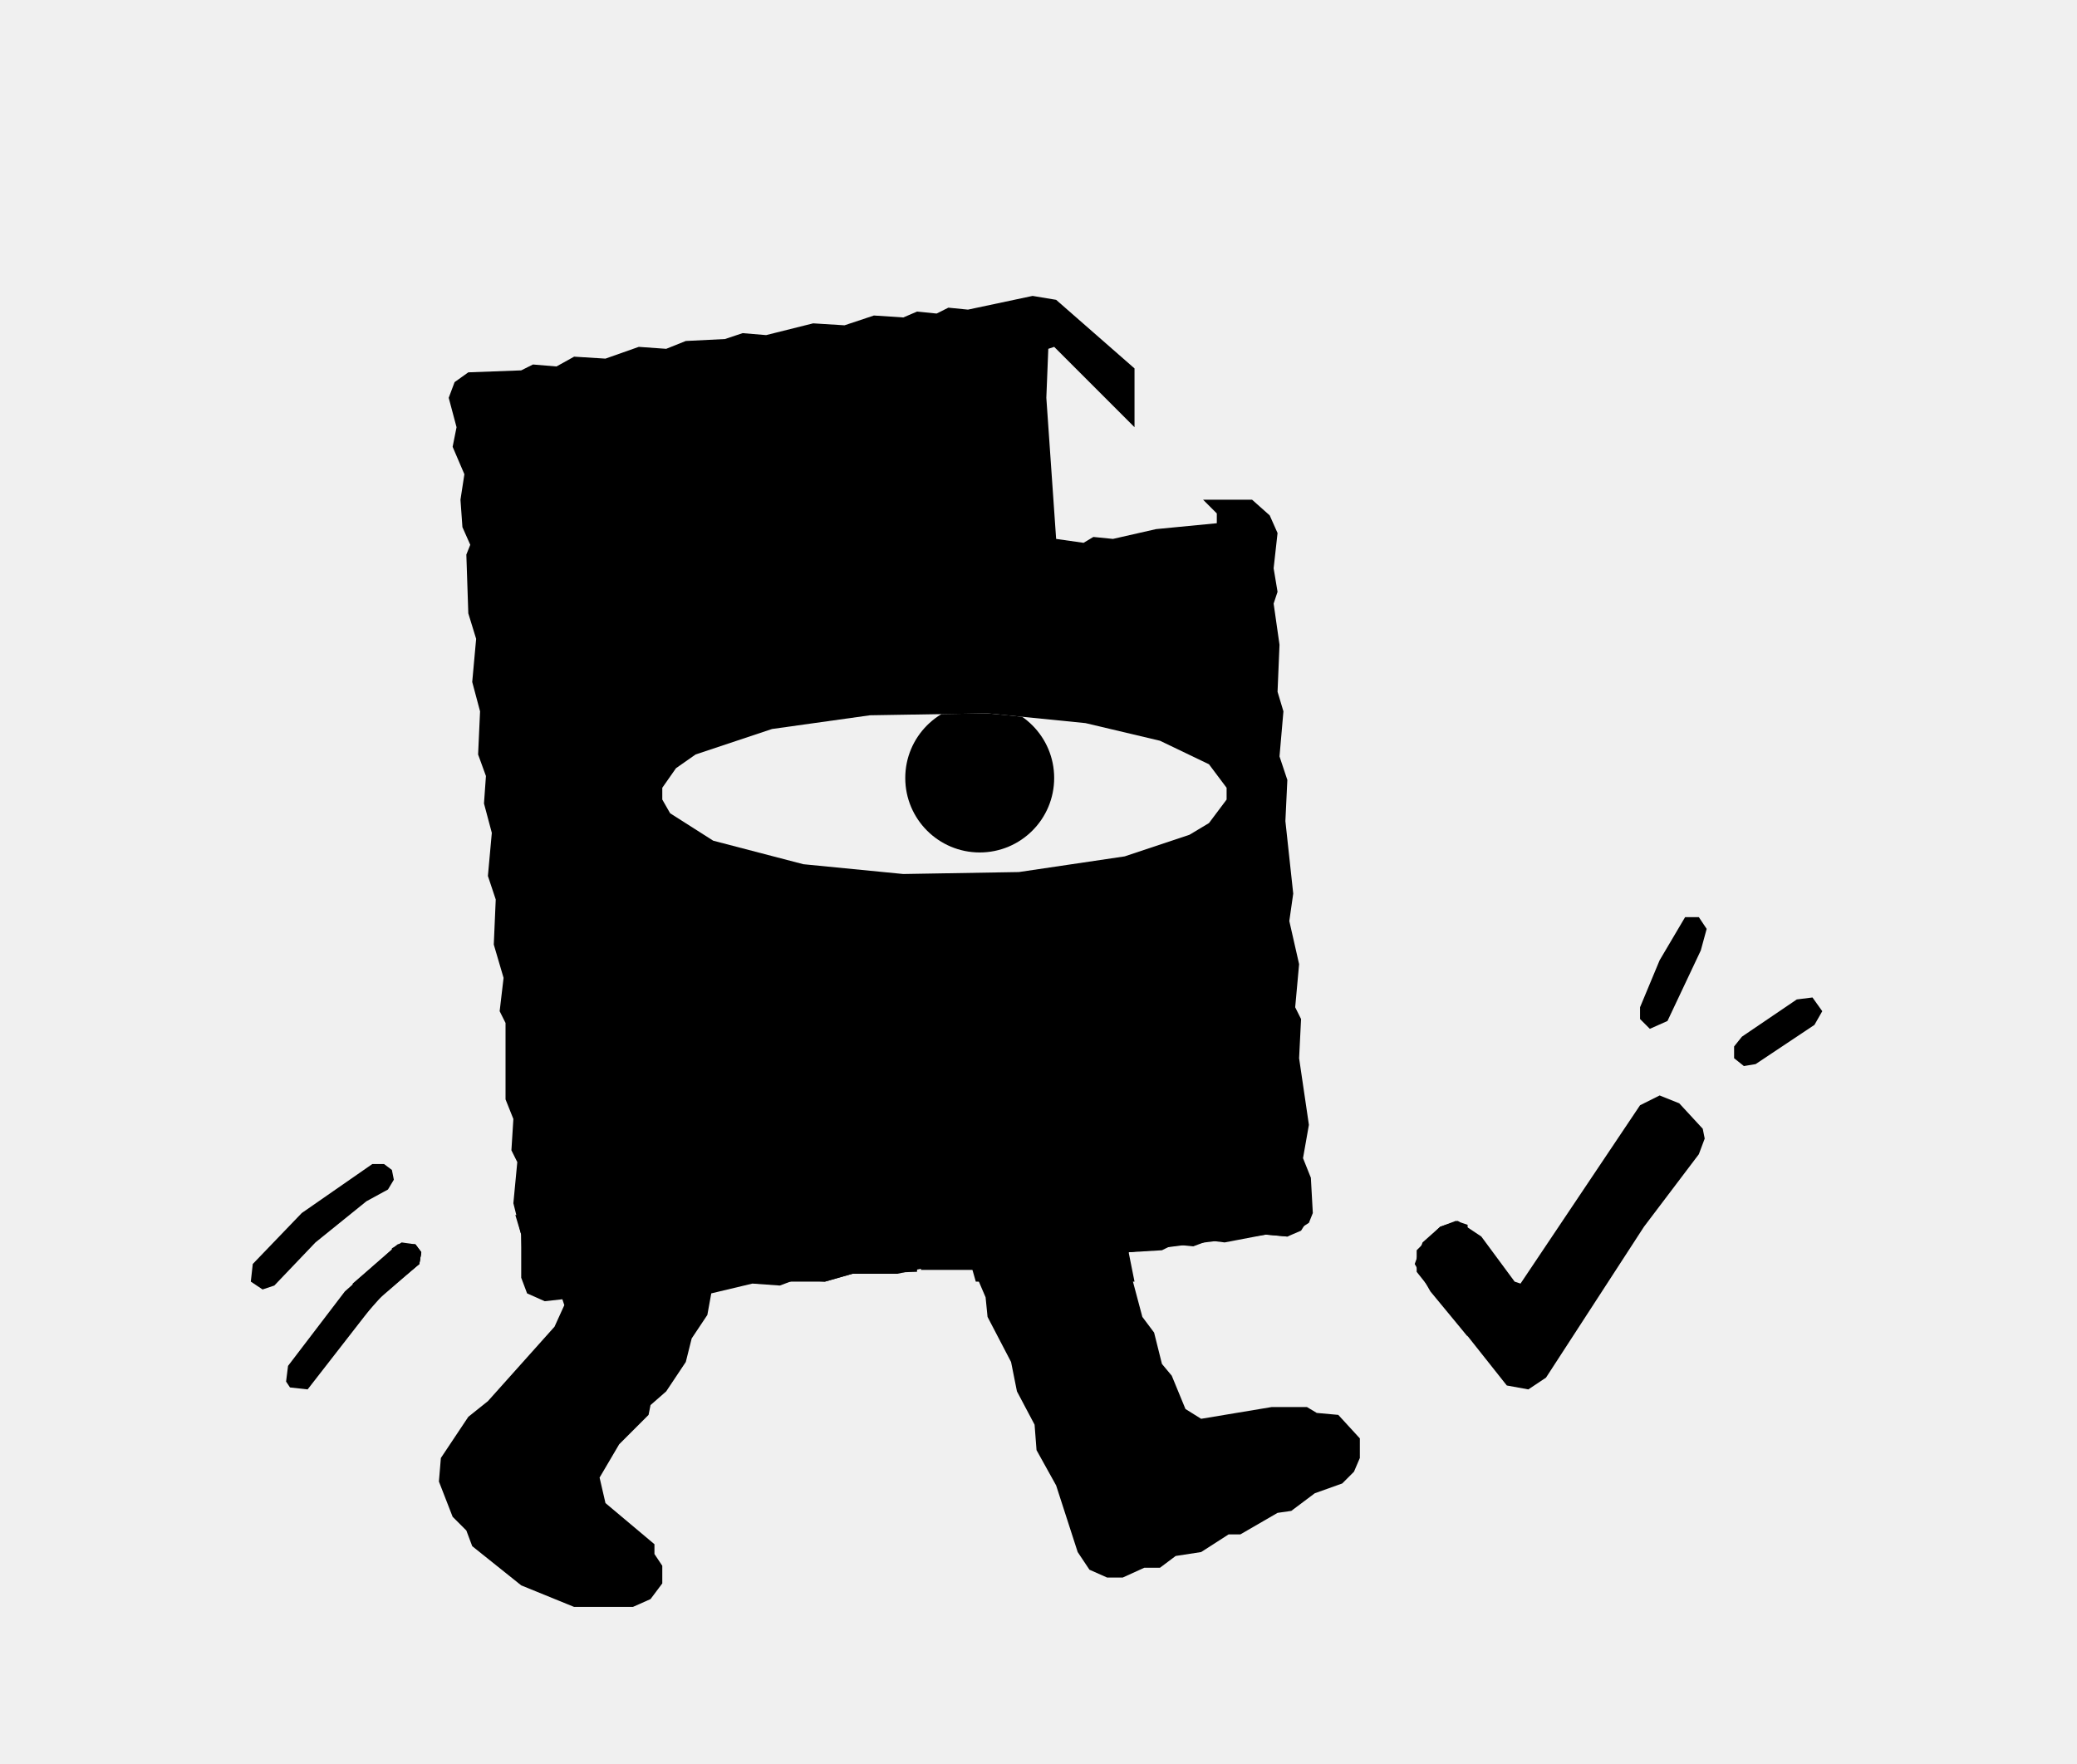
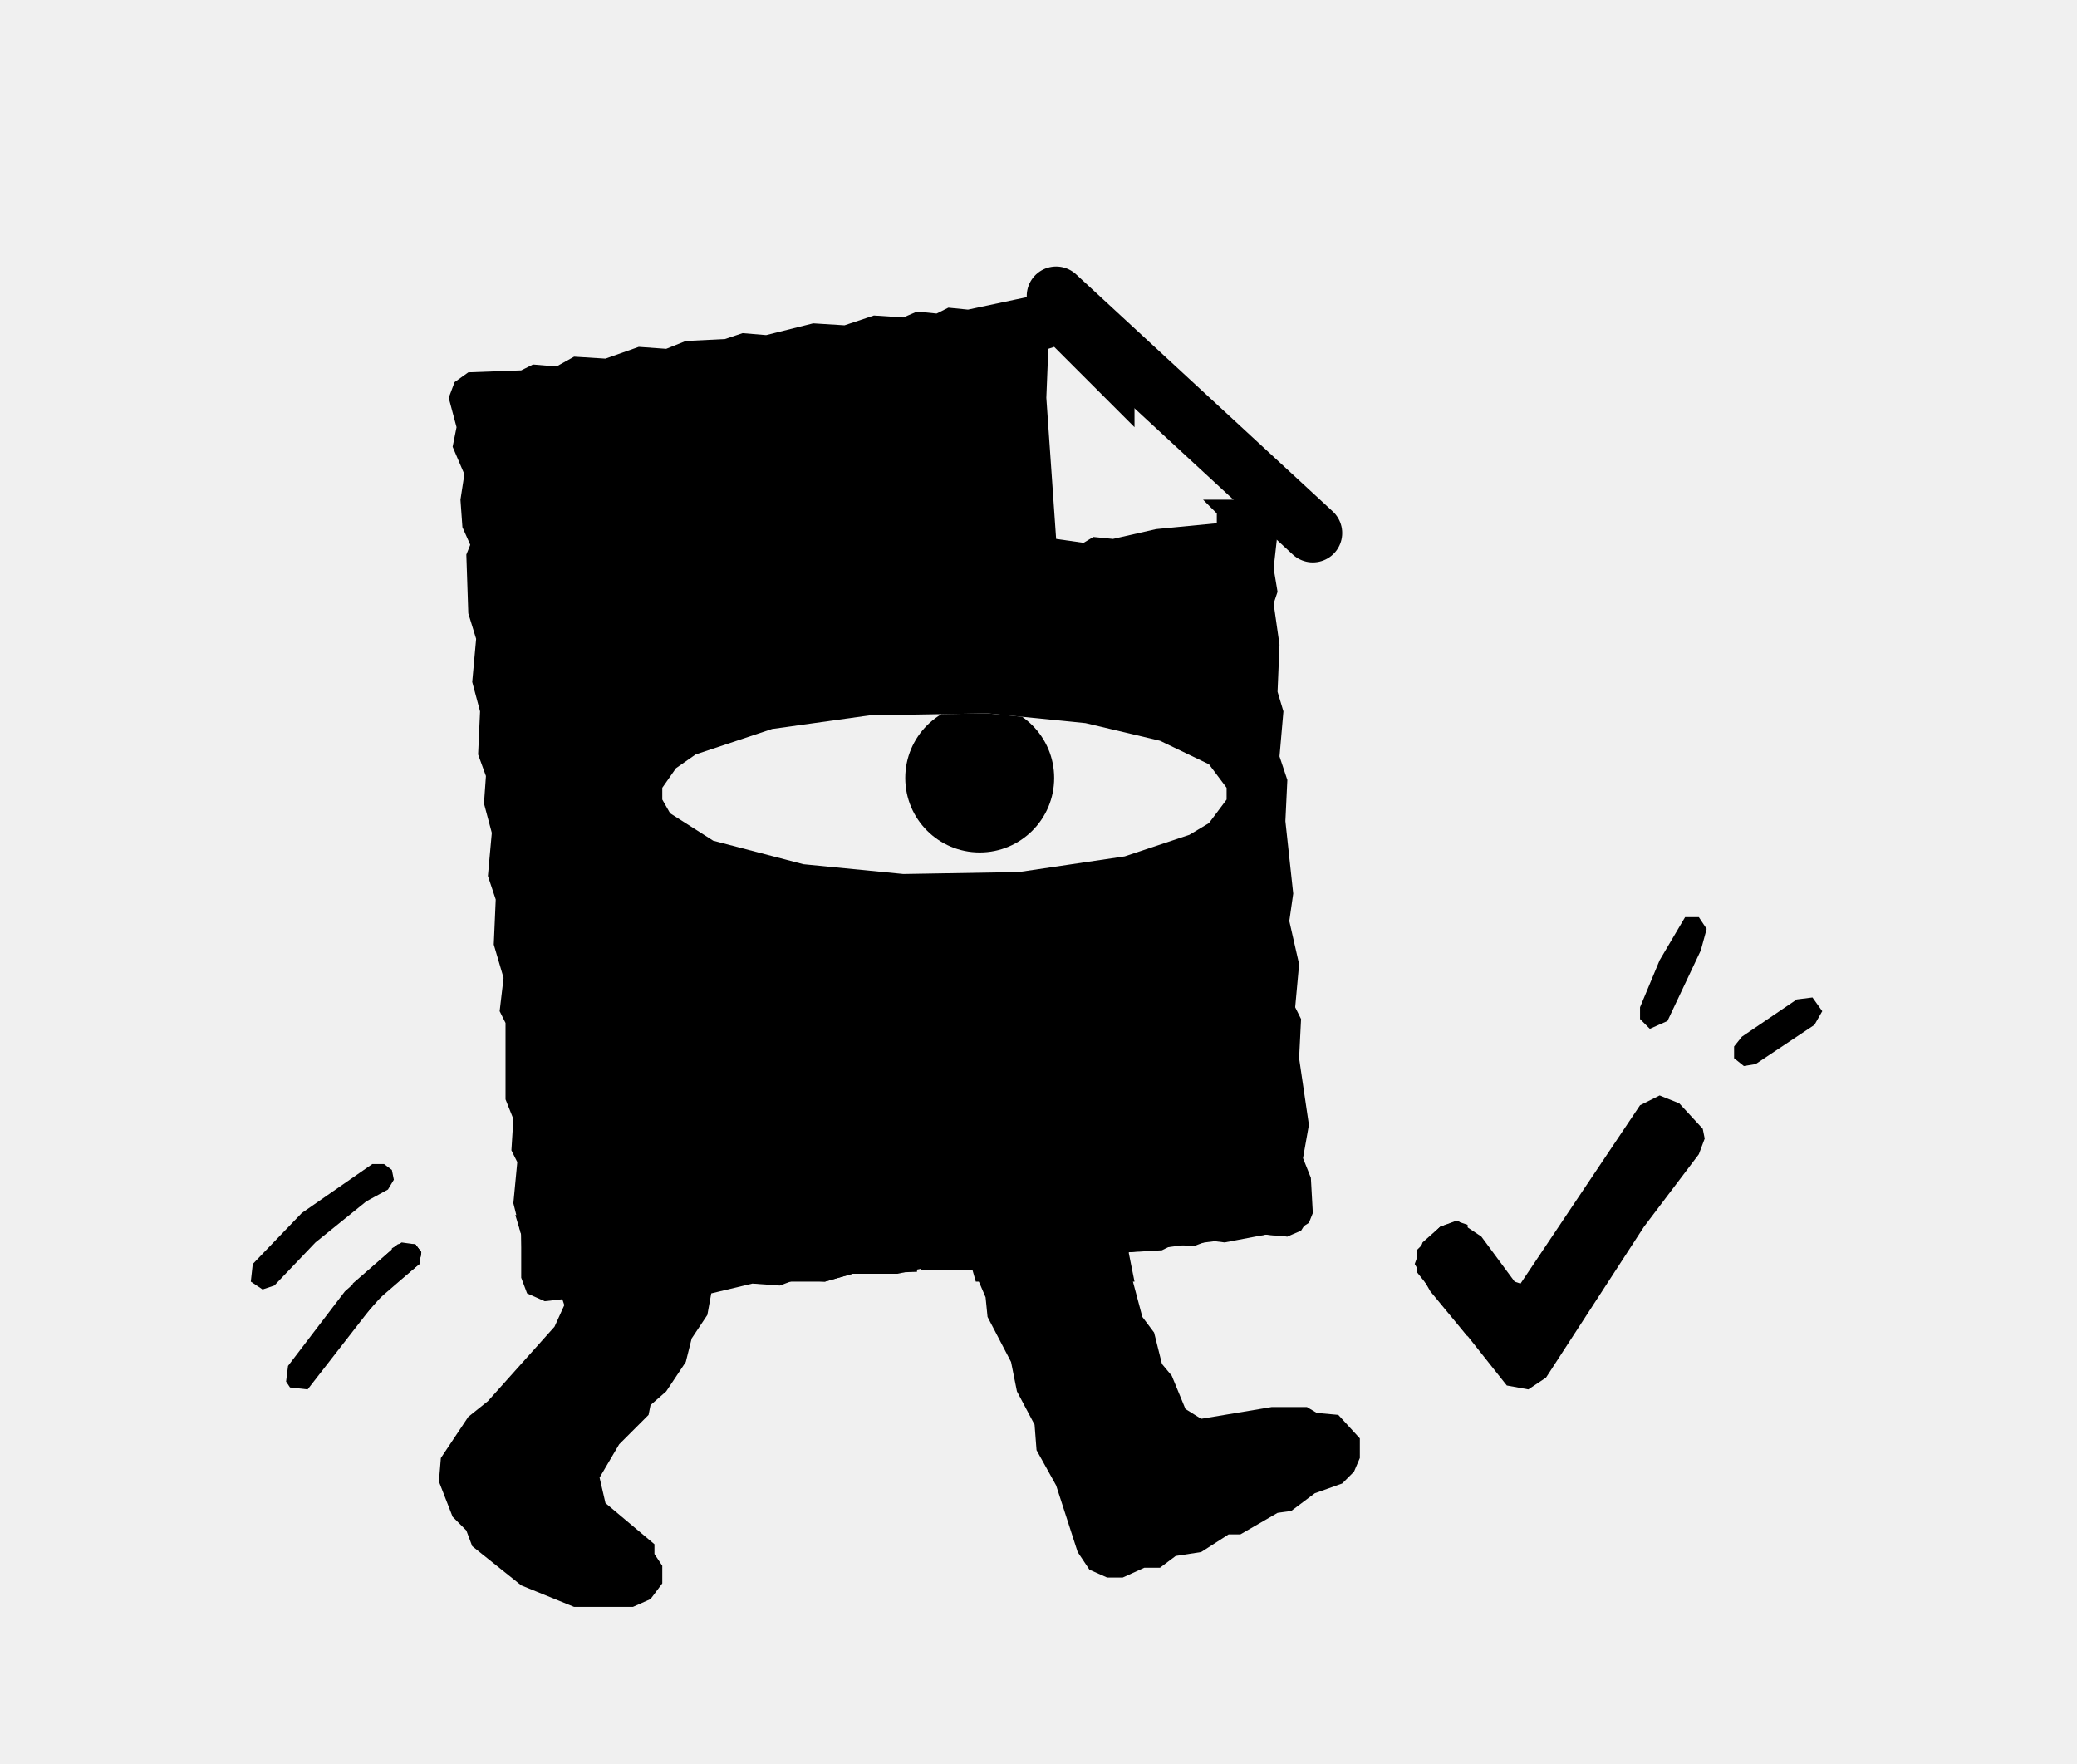
<svg xmlns="http://www.w3.org/2000/svg" viewBox="150 180 1060 900">
  <style>.ink{fill:currentColor}.line{stroke:currentColor;stroke-width:28;stroke-linecap:round;stroke-linejoin:round;fill:none}.i-lid{transform-box:fill-box;transform-origin:50% 0;transform:scaleY(0)}</style>
  <defs>
    <clipPath id="pm-decision-eye">
      <path d="M 488 582 L 488 588 L 492 595 L 514 609 L 560 621 L 611 626 L 670 625 L 724 617 L 757 606 L 767 600 L 776 588 L 776 582 L 767 570 L 742 558 L 704 549 L 654 544 L 594 545 L 544 552 L 505 565 L 495 572 Z" />
    </clipPath>
    <mask id="pm-decision-hole" maskUnits="userSpaceOnUse" x="0" y="0" width="1254" height="1254">
      <rect width="1254" height="1254" fill="#fff" />
      <path d="M 488 582 L 488 588 L 492 595 L 514 609 L 560 621 L 611 626 L 670 625 L 724 617 L 757 606 L 767 600 L 776 588 L 776 582 L 767 570 L 742 558 L 704 549 L 654 544 L 594 545 L 544 552 L 505 565 L 495 572 Z" fill="#000" />
    </mask>
  </defs>
  <g class="i-figure" mask="url(#pm-decision-hole)">
    <path class="ink i-body" fill-rule="evenodd" d="M 362 815 L 355 814 L 350 817 L 350 834 L 353 834 L 364 825 L 365 819 Z  M 689 333 L 677 331 L 644 338 L 634 337 L 628 340 L 618 339 L 611 342 L 596 341 L 581 346 L 565 345 L 541 351 L 529 350 L 520 353 L 500 354 L 490 358 L 476 357 L 459 363 L 443 362 L 434 367 L 422 366 L 416 369 L 389 370 L 382 375 L 379 383 L 383 398 L 381 408 L 387 422 L 385 435 L 386 449 L 390 458 L 388 463 L 389 493 L 393 506 L 391 528 L 395 543 L 394 565 L 398 576 L 397 590 L 401 605 L 399 627 L 403 639 L 402 662 L 407 679 L 405 696 L 408 702 L 408 741 L 412 751 L 411 767 L 414 773 L 412 794 L 416 810 L 417 834 L 571 834 L 585 830 L 608 830 L 622 827 L 646 827 L 648 834 L 729 834 L 726 819 L 796 810 L 807 811 L 818 804 L 820 799 L 819 781 L 815 771 L 818 754 L 813 720 L 814 700 L 811 694 L 813 672 L 808 650 L 810 636 L 806 599 L 807 578 L 803 566 L 805 543 L 802 533 L 803 509 L 800 488 L 802 482 L 800 470 L 802 452 L 798 443 L 789 435 L 764 435 L 771 442 L 771 447 L 740 450 L 718 455 L 708 454 L 703 457 L 689 455 L 684 383 L 685 358 L 688 357 L 729 398 L 729 368 Z " />
+     <path class="i-fold" fill="none" stroke="currentColor" stroke-width="30" stroke-linecap="round" d="M 689 331 L 820 452" />
  </g>
  <g clip-path="url(#pm-decision-eye)">
    <circle class="ink i-pupil" cx="650" cy="577" r="38" />
  </g>
  <path class="ink i-lid" stroke="currentColor" stroke-width="10" stroke-linejoin="round" d="M 488 582 L 488 588 L 492 595 L 514 609 L 560 621 L 611 626 L 670 625 L 724 617 L 757 606 L 767 600 L 776 588 L 776 582 L 767 570 L 742 558 L 704 549 L 654 544 L 594 545 L 544 552 L 505 565 L 495 572 Z" />
  <path class="ink i-leg-left" d="M 362 815 L 353 815 L 330 835 L 330 858 L 347 839 L 364 825 L 365 819 Z M 619 800 L 413 800 L 416 810 L 416 832 L 419 840 L 428 844 L 437 843 L 438 846 L 433 857 L 399 895 L 389 903 L 375 924 L 374 936 L 381 954 L 388 961 L 391 969 L 416 989 L 443 1000 L 473 1000 L 482 996 L 488 988 L 488 979 L 484 973 L 484 968 L 459 947 L 456 934 L 466 917 L 481 902 L 482 897 L 490 890 L 500 875 L 503 863 L 511 851 L 513 840 L 534 835 L 548 836 L 556 833 L 571 834 L 585 830 L 618 829 Z" />
  <path class="ink i-leg-right" d="M 893 803 L 885 806 L 876 814 L 872 825 L 880 839 L 899 862 L 899 805 Z M 620 800 L 620 828 L 647 828 L 653 842 L 654 852 L 666 875 L 669 890 L 678 907 L 679 920 L 689 938 L 700 972 L 706 981 L 715 985 L 723 985 L 734 980 L 742 980 L 750 974 L 763 972 L 777 963 L 783 963 L 802 952 L 809 951 L 821 942 L 835 937 L 841 931 L 844 924 L 844 914 L 833 902 L 822 901 L 817 898 L 799 898 L 763 904 L 755 899 L 748 882 L 743 876 L 739 860 L 733 852 L 725 822 L 726 819 L 743 818 L 749 815 L 759 816 L 767 813 L 775 814 L 796 810 L 807 811 L 814 808 L 819 800 Z" />
  <path class="ink i-prop-tick" d="M 1007 743 L 997 739 L 987 744 L 926 835 L 923 834 L 906 811 L 894 803 L 885 806 L 873 818 L 873 829 L 919 887 L 930 889 L 939 883 L 989 806 L 1017 769 L 1020 761 L 1019 756 Z" />
  <path class="ink i-prop-motion-marks" d="M 362 815 L 353 815 L 326 839 L 297 877 L 296 885 L 298 888 L 307 889 L 342 844 L 364 825 L 365 819 Z M 350 777 L 346 774 L 340 774 L 304 799 L 279 825 L 278 834 L 284 838 L 290 836 L 311 814 L 337 793 L 348 787 L 351 782 Z M 1075 689 L 1067 690 L 1039 709 L 1035 714 L 1035 720 L 1040 724 L 1046 723 L 1076 703 L 1080 696 Z M 1017 648 L 1010 648 L 997 670 L 987 694 L 987 700 L 992 705 L 1001 701 L 1018 665 L 1021 654 Z" />
</svg>
